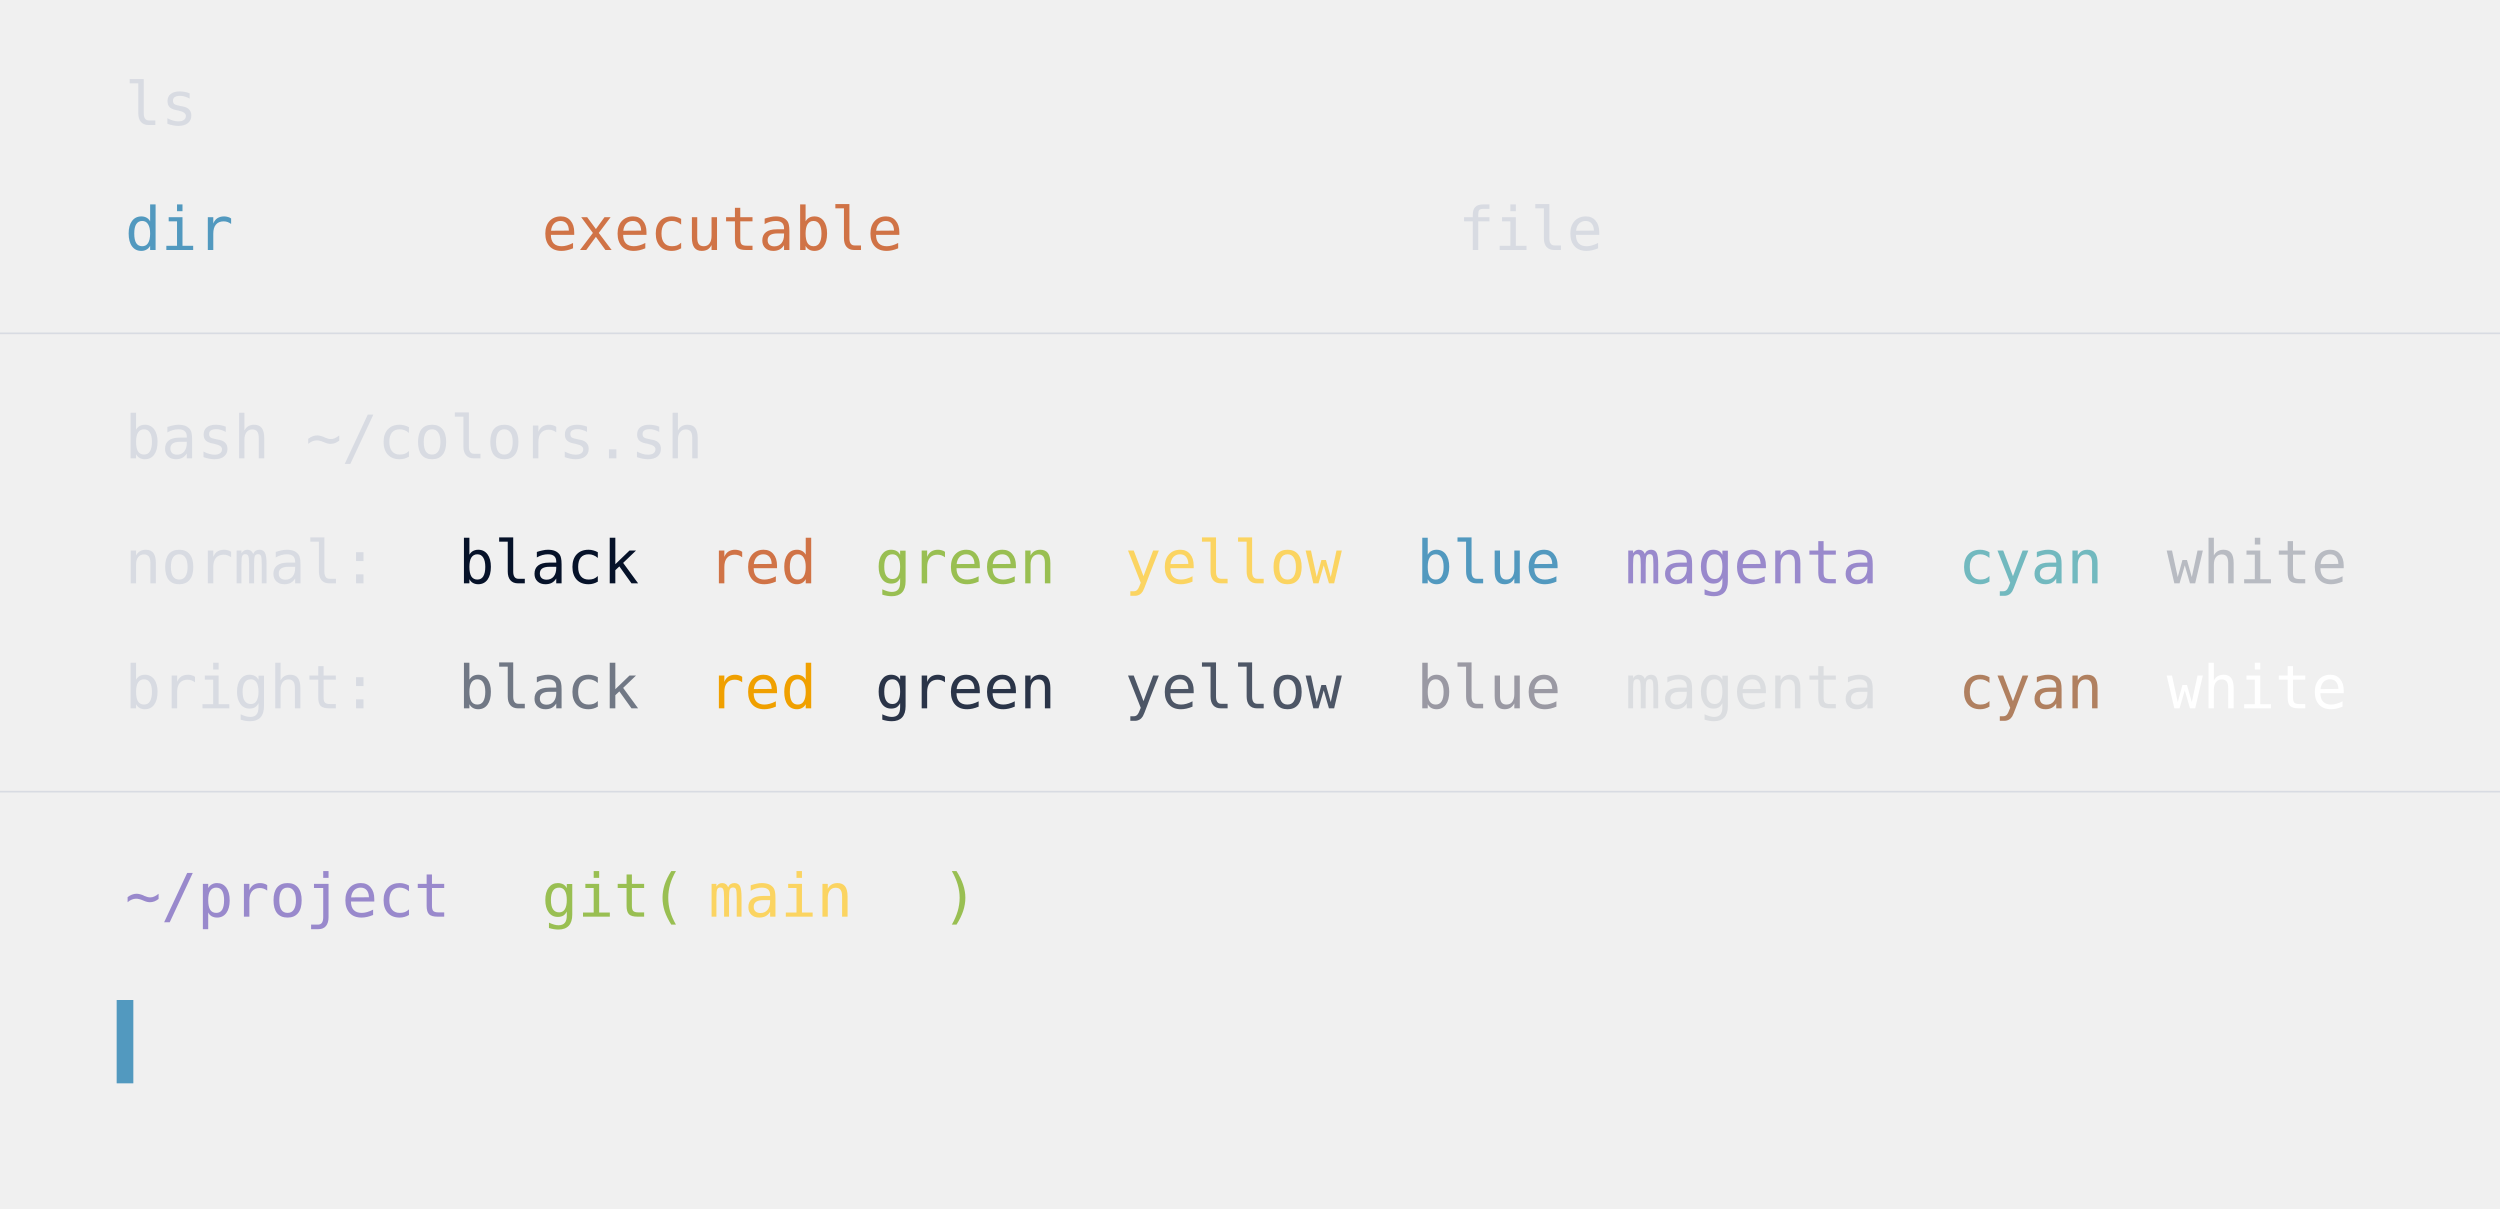
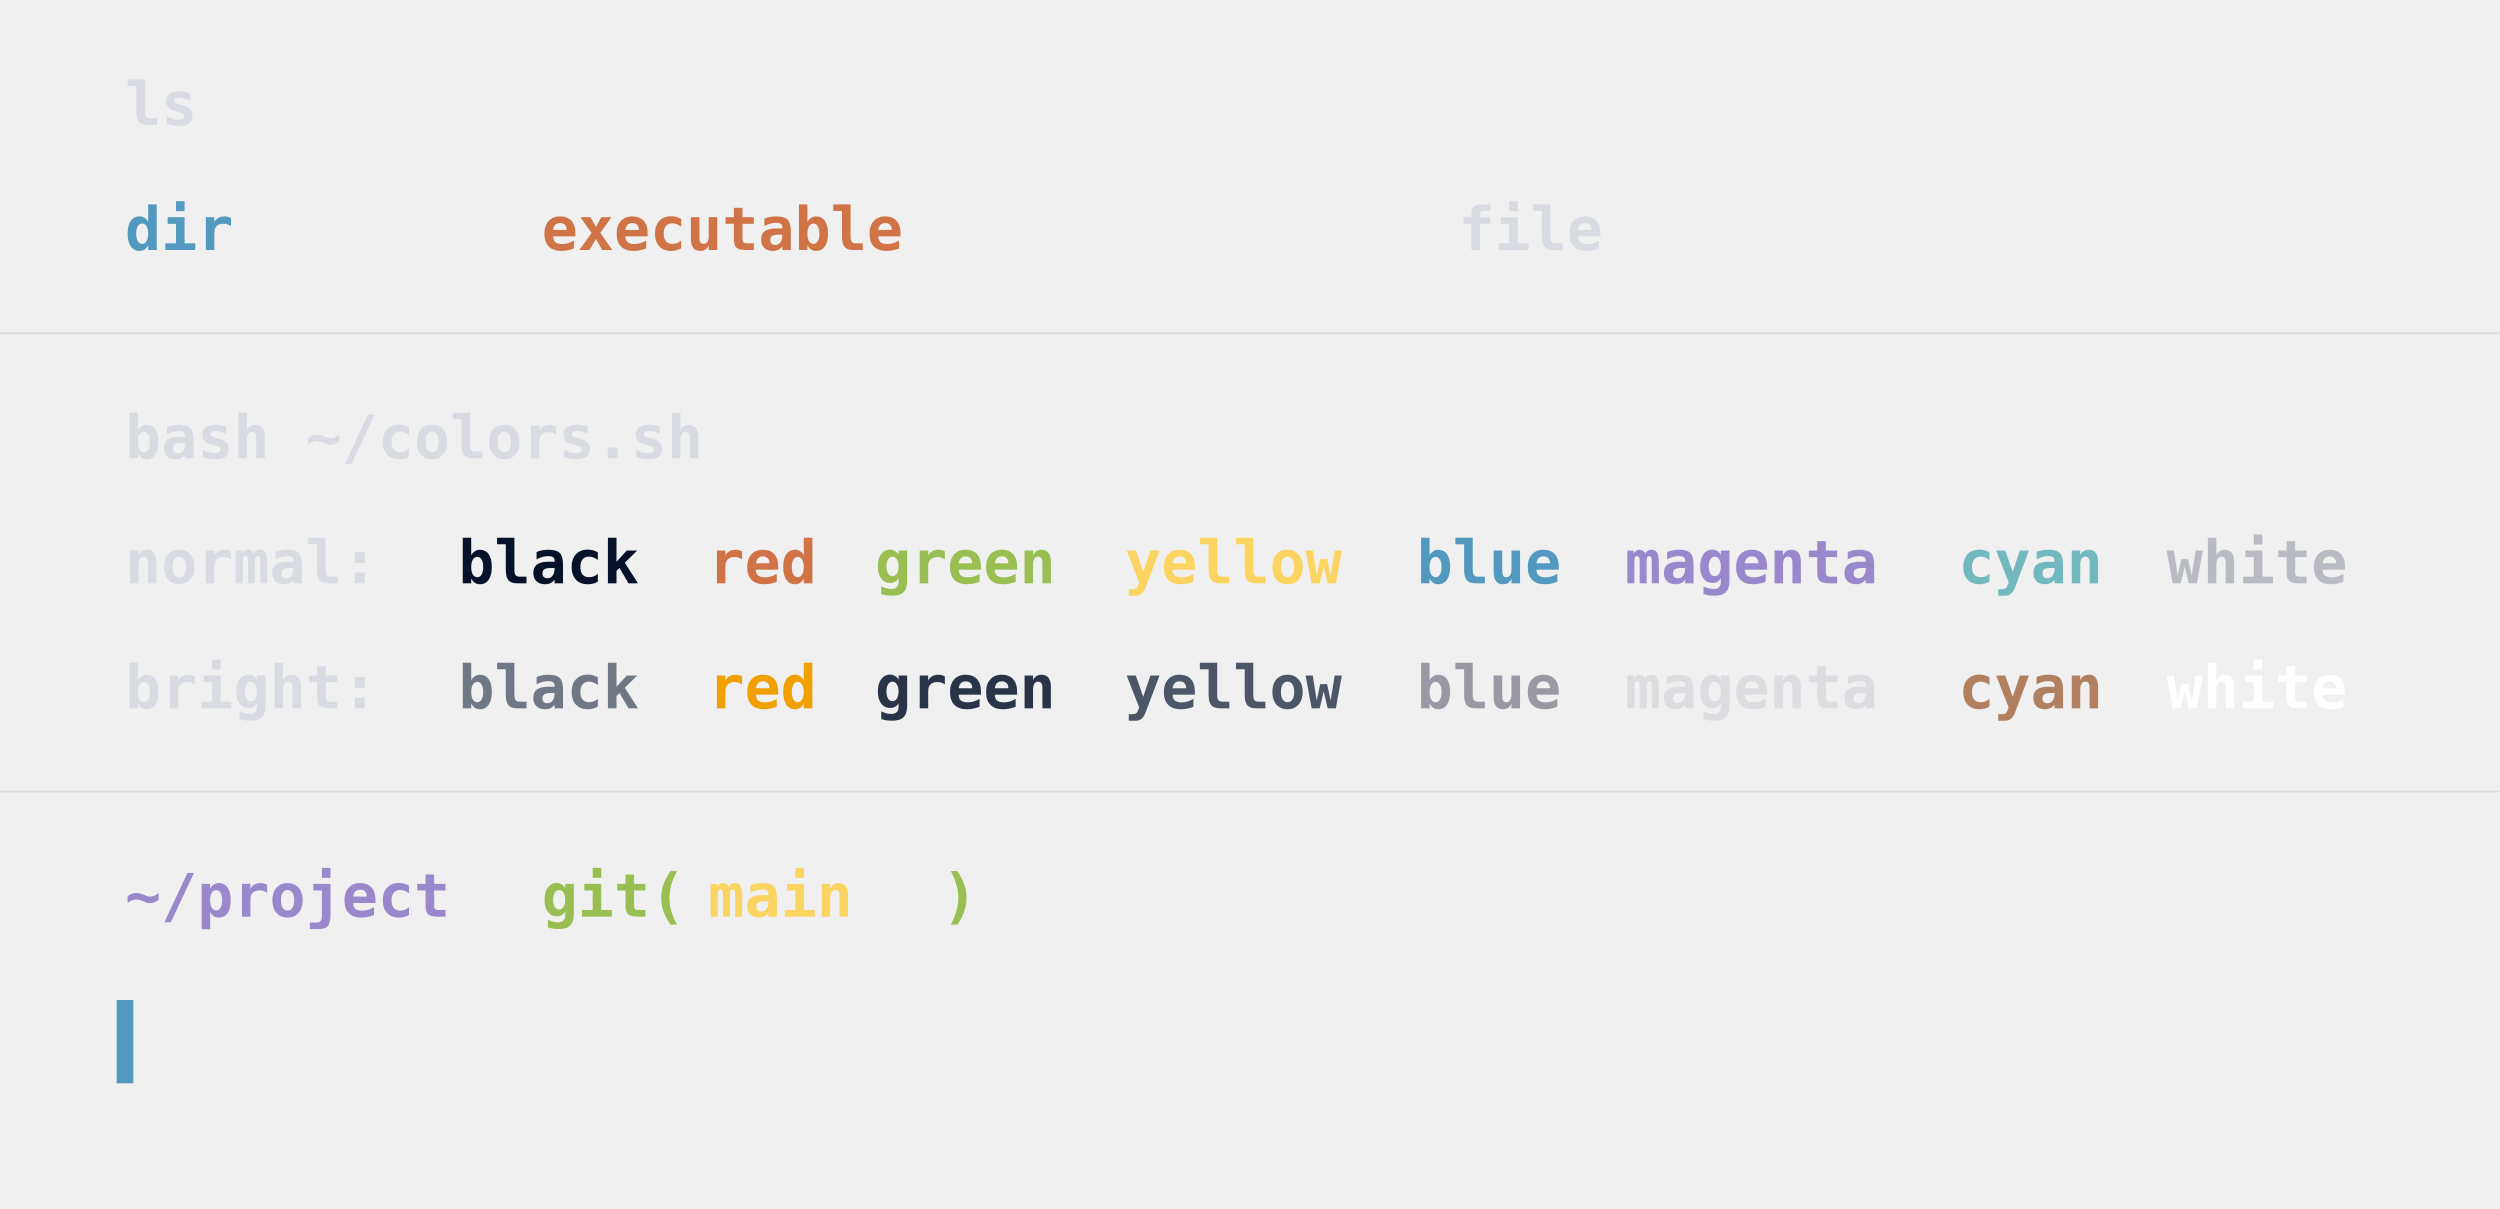
<svg xmlns="http://www.w3.org/2000/svg" viewBox="0 0 300 145">
-   <text x="15" y="15" fill="#d8dbe2" class="Dynamic" font-family="monospace" font-size=".6em">ls</text>
-   <text x="15" y="30" fill="#5299bf" class="Dynamic" font-family="monospace" font-size=".6em">dir</text>
-   <text x="65" y="30" fill="#d07346" class="Dynamic" font-family="monospace" font-size=".6em">executable</text>
-   <text x="175" y="30" fill="#d8dbe2" class="Dynamic" font-family="monospace" font-size=".6em">file</text>
+   <text x="15" y="15" fill="#d8dbe2" class="Dynamic" font-family="monospace" font-size=".6em" font-weight="600">ls</text>
+   <text x="15" y="30" fill="#5299bf" class="Dynamic" font-family="monospace" font-size=".6em" font-weight="600">dir</text>
+   <text x="65" y="30" fill="#d07346" class="Dynamic" font-family="monospace" font-size=".6em" font-weight="600">executable</text>
+   <text x="175" y="30" fill="#d8dbe2" class="Dynamic" font-family="monospace" font-size=".6em" font-weight="600">file</text>
  <path stroke="#d8dbe2" d="M0 40h300" class="Dynamic" style="stroke-width:.2" />
-   <text x="15" y="55" fill="#d8dbe2" class="Dynamic" font-family="monospace" font-size=".6em">bash ~/colors.sh</text>
-   <text x="15" y="70" fill="#d8dbe2" class="Dynamic" font-family="monospace" font-size=".6em">normal:</text>
-   <text x="55" y="70" fill="#061229" class="Dynamic" font-family="monospace" font-size=".6em">black</text>
-   <text x="85" y="70" fill="#d07346" class="Dynamic" font-family="monospace" font-size=".6em">red</text>
-   <text x="105" y="70" fill="#99bf52" class="Dynamic" font-family="monospace" font-size=".6em">green</text>
-   <text x="135" y="70" fill="#fbd461" class="Dynamic" font-family="monospace" font-size=".6em">yellow</text>
-   <text x="170" y="70" fill="#5299bf" class="Dynamic" font-family="monospace" font-size=".6em">blue</text>
-   <text x="195" y="70" fill="#9989cc" class="Dynamic" font-family="monospace" font-size=".6em">magenta</text>
-   <text x="235" y="70" fill="#72b9bf" class="Dynamic" font-family="monospace" font-size=".6em">cyan</text>
-   <text x="260" y="70" fill="#b8bbc2" class="Dynamic" font-family="monospace" font-size=".6em">white</text>
-   <text x="15" y="85" fill="#d8dbe2" class="Dynamic" font-family="monospace" font-size=".6em">bright:</text>
-   <text x="55" y="85" fill="#717885" class="Dynamic" font-family="monospace" font-size=".6em">black</text>
-   <text x="85" y="85" fill="#f0a000" class="Dynamic" font-family="monospace" font-size=".6em">red</text>
-   <text x="105" y="85" fill="#2a3448" class="Dynamic" font-family="monospace" font-size=".6em">green</text>
-   <text x="135" y="85" fill="#4d5666" class="Dynamic" font-family="monospace" font-size=".6em">yellow</text>
-   <text x="170" y="85" fill="#9a99a3" class="Dynamic" font-family="monospace" font-size=".6em">blue</text>
-   <text x="195" y="85" fill="#dbdde0" class="Dynamic" font-family="monospace" font-size=".6em">magenta</text>
-   <text x="235" y="85" fill="#b08060" class="Dynamic" font-family="monospace" font-size=".6em">cyan</text>
-   <text x="260" y="85" fill="#ffffff" class="Dynamic" font-family="monospace" font-size=".6em">white</text>
+   <text x="15" y="55" fill="#d8dbe2" class="Dynamic" font-family="monospace" font-size=".6em" font-weight="600">bash ~/colors.sh</text>
+   <text x="15" y="70" fill="#d8dbe2" class="Dynamic" font-family="monospace" font-size=".6em" font-weight="600">normal:</text>
+   <text x="55" y="70" fill="#061229" class="Dynamic" font-family="monospace" font-size=".6em" font-weight="600">black</text>
+   <text x="85" y="70" fill="#d07346" class="Dynamic" font-family="monospace" font-size=".6em" font-weight="600">red</text>
+   <text x="105" y="70" fill="#99bf52" class="Dynamic" font-family="monospace" font-size=".6em" font-weight="600">green</text>
+   <text x="135" y="70" fill="#fbd461" class="Dynamic" font-family="monospace" font-size=".6em" font-weight="600">yellow</text>
+   <text x="170" y="70" fill="#5299bf" class="Dynamic" font-family="monospace" font-size=".6em" font-weight="600">blue</text>
+   <text x="195" y="70" fill="#9989cc" class="Dynamic" font-family="monospace" font-size=".6em" font-weight="600">magenta</text>
+   <text x="235" y="70" fill="#72b9bf" class="Dynamic" font-family="monospace" font-size=".6em" font-weight="600">cyan</text>
+   <text x="260" y="70" fill="#b8bbc2" class="Dynamic" font-family="monospace" font-size=".6em" font-weight="600">white</text>
+   <text x="15" y="85" fill="#d8dbe2" class="Dynamic" font-family="monospace" font-size=".6em" font-weight="600">bright:</text>
+   <text x="55" y="85" fill="#717885" class="Dynamic" font-family="monospace" font-size=".6em" font-weight="600">black</text>
+   <text x="85" y="85" fill="#f0a000" class="Dynamic" font-family="monospace" font-size=".6em" font-weight="600">red</text>
+   <text x="105" y="85" fill="#2a3448" class="Dynamic" font-family="monospace" font-size=".6em" font-weight="600">green</text>
+   <text x="135" y="85" fill="#4d5666" class="Dynamic" font-family="monospace" font-size=".6em" font-weight="600">yellow</text>
+   <text x="170" y="85" fill="#9a99a3" class="Dynamic" font-family="monospace" font-size=".6em" font-weight="600">blue</text>
+   <text x="195" y="85" fill="#dbdde0" class="Dynamic" font-family="monospace" font-size=".6em" font-weight="600">magenta</text>
+   <text x="235" y="85" fill="#b08060" class="Dynamic" font-family="monospace" font-size=".6em" font-weight="600">cyan</text>
+   <text x="260" y="85" fill="#ffffff" class="Dynamic" font-family="monospace" font-size=".6em" font-weight="600">white</text>
  <path stroke="#d8dbe2" d="M0 95h300" class="Dynamic" style="stroke-width:.2" />
-   <text x="15" y="110" fill="#9989cc" class="Dynamic" font-family="monospace" font-size=".6em">~/project</text>
-   <text x="65" y="110" fill="#99bf52" class="Dynamic" font-family="monospace" font-size=".6em">git(</text>
-   <text x="85" y="110" fill="#fbd461" class="Dynamic" font-family="monospace" font-size=".6em">main</text>
-   <text x="113" y="110" fill="#99bf52" class="Dynamic" font-family="monospace" font-size=".6em">)</text>
+   <text x="15" y="110" fill="#9989cc" class="Dynamic" font-family="monospace" font-size=".6em" font-weight="600">~/project</text>
+   <text x="65" y="110" fill="#99bf52" class="Dynamic" font-family="monospace" font-size=".6em" font-weight="600">git(</text>
+   <text x="85" y="110" fill="#fbd461" class="Dynamic" font-family="monospace" font-size=".6em" font-weight="600">main</text>
+   <text x="113" y="110" fill="#99bf52" class="Dynamic" font-family="monospace" font-size=".6em" font-weight="600">)</text>
  <path stroke="#5299bf" d="M15 120v10" class="Dynamic" style="stroke-width:2" />
</svg>
